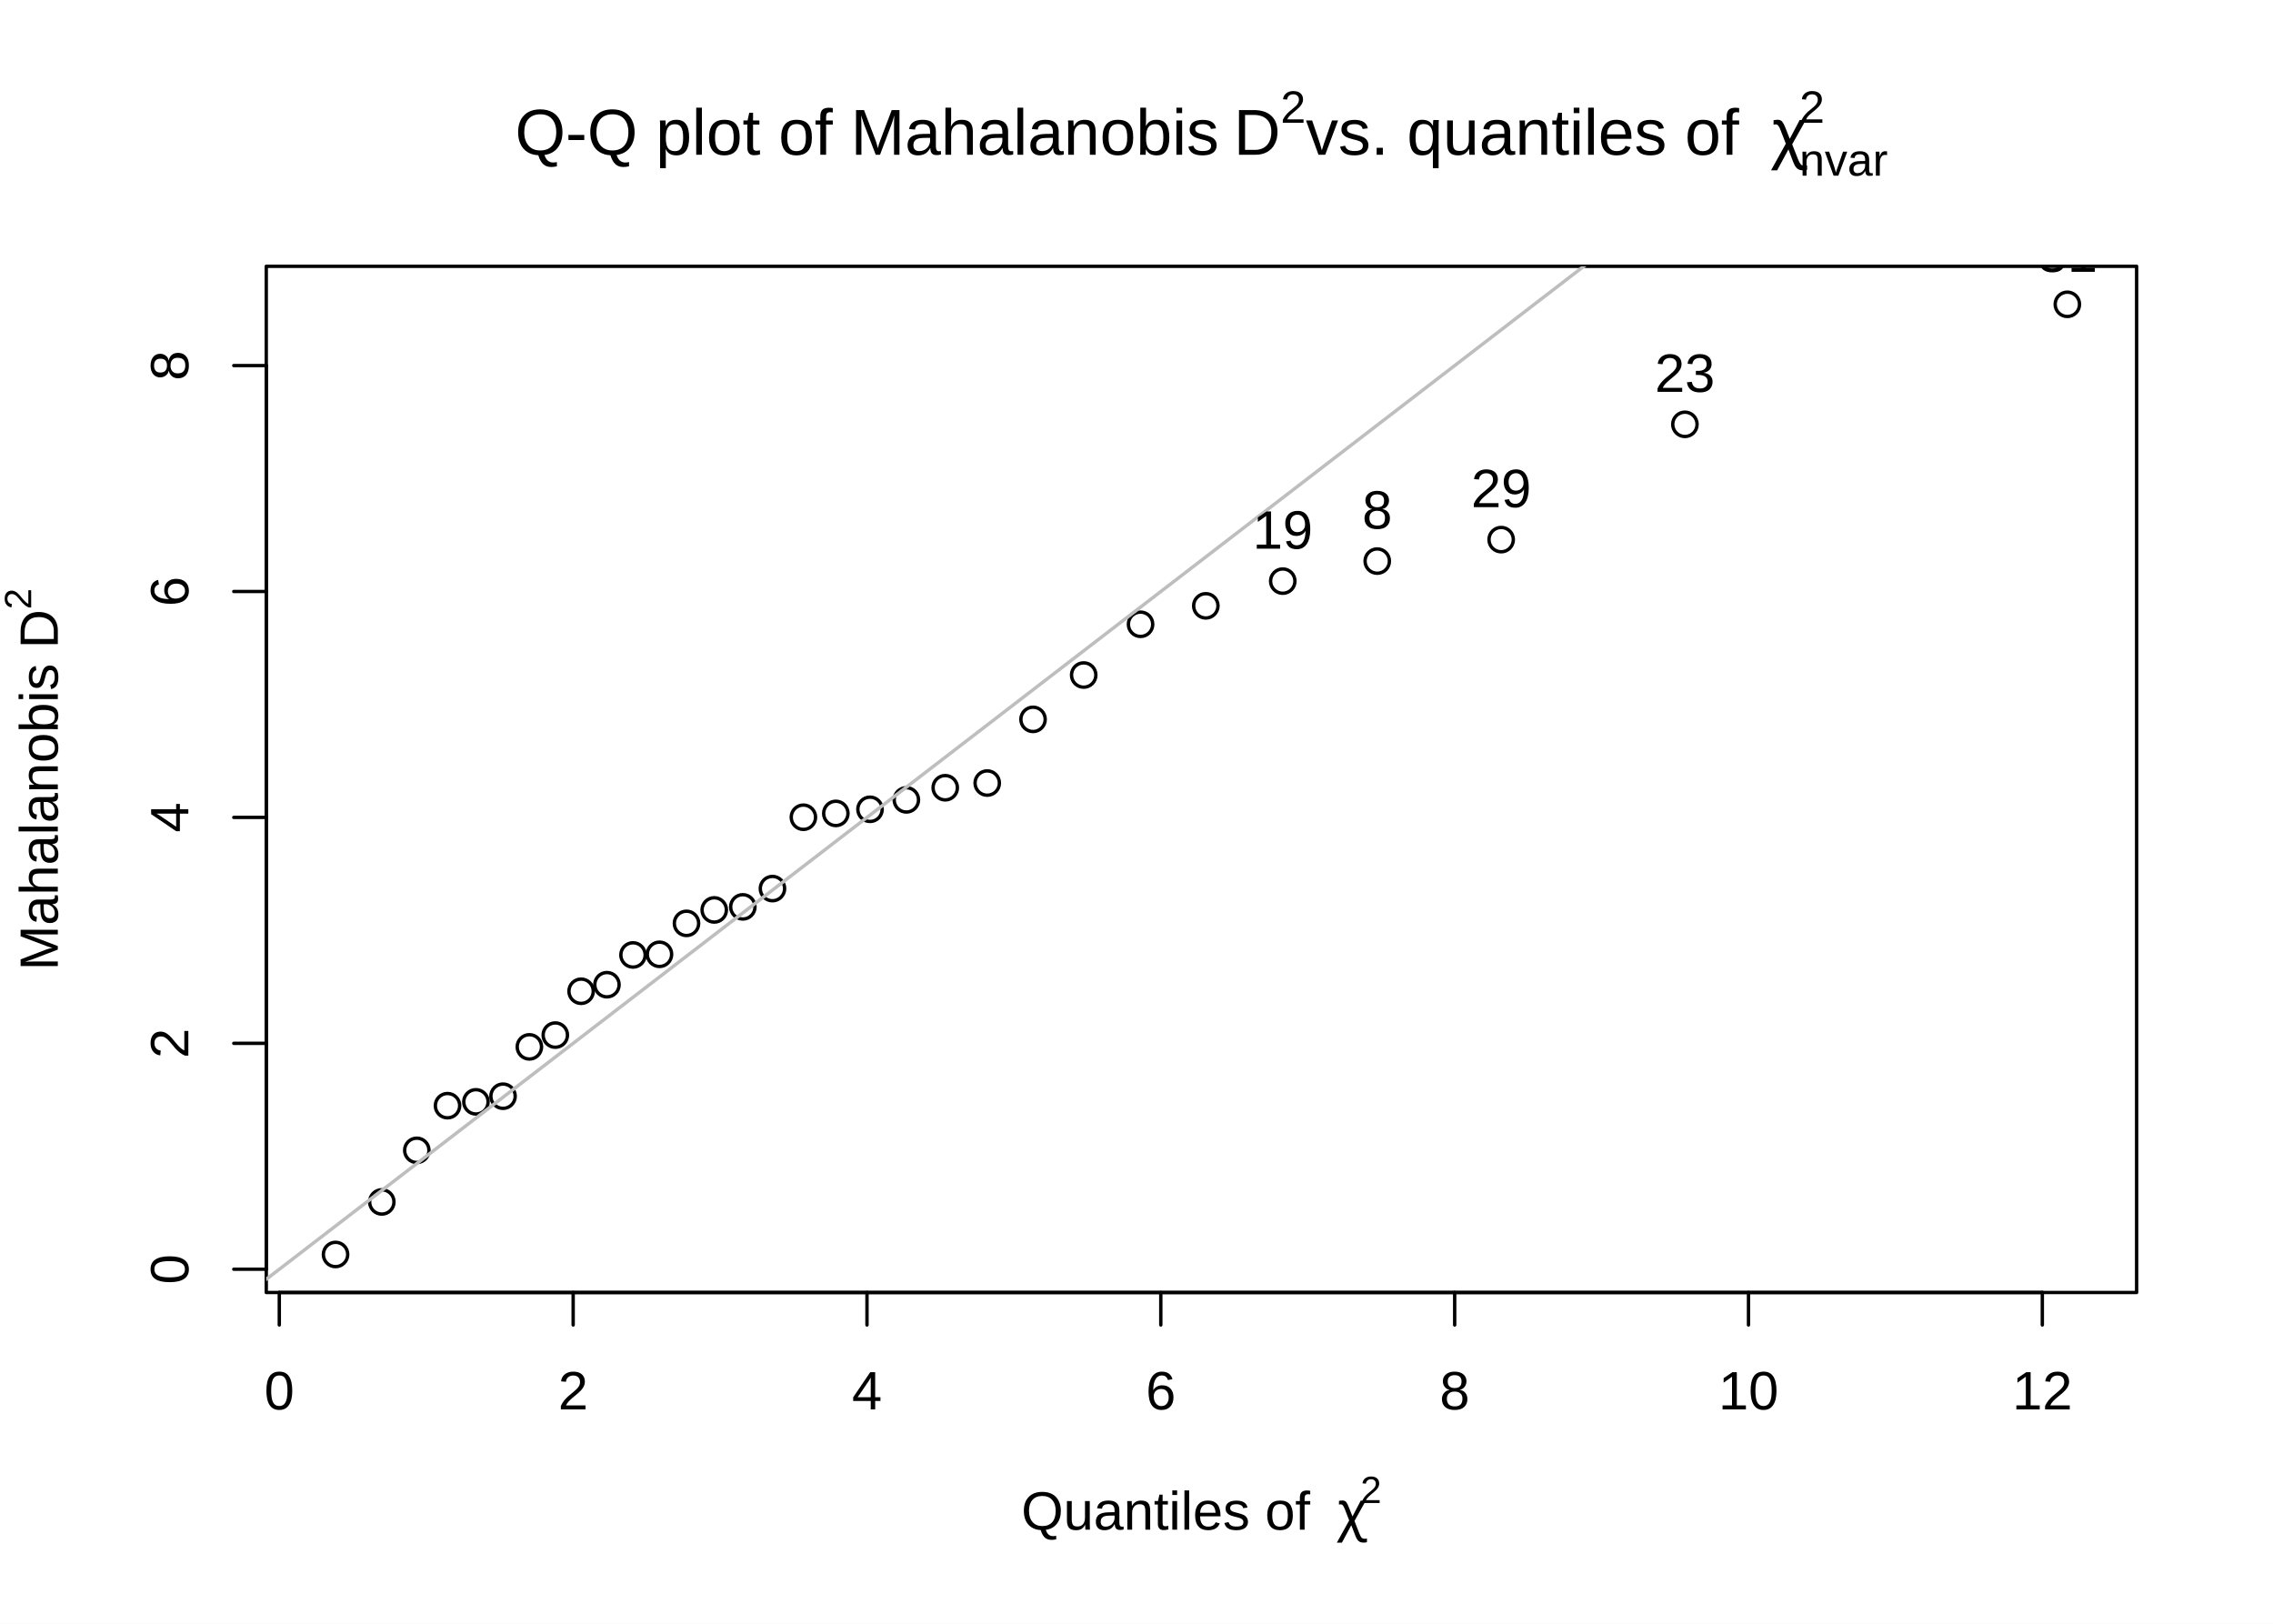
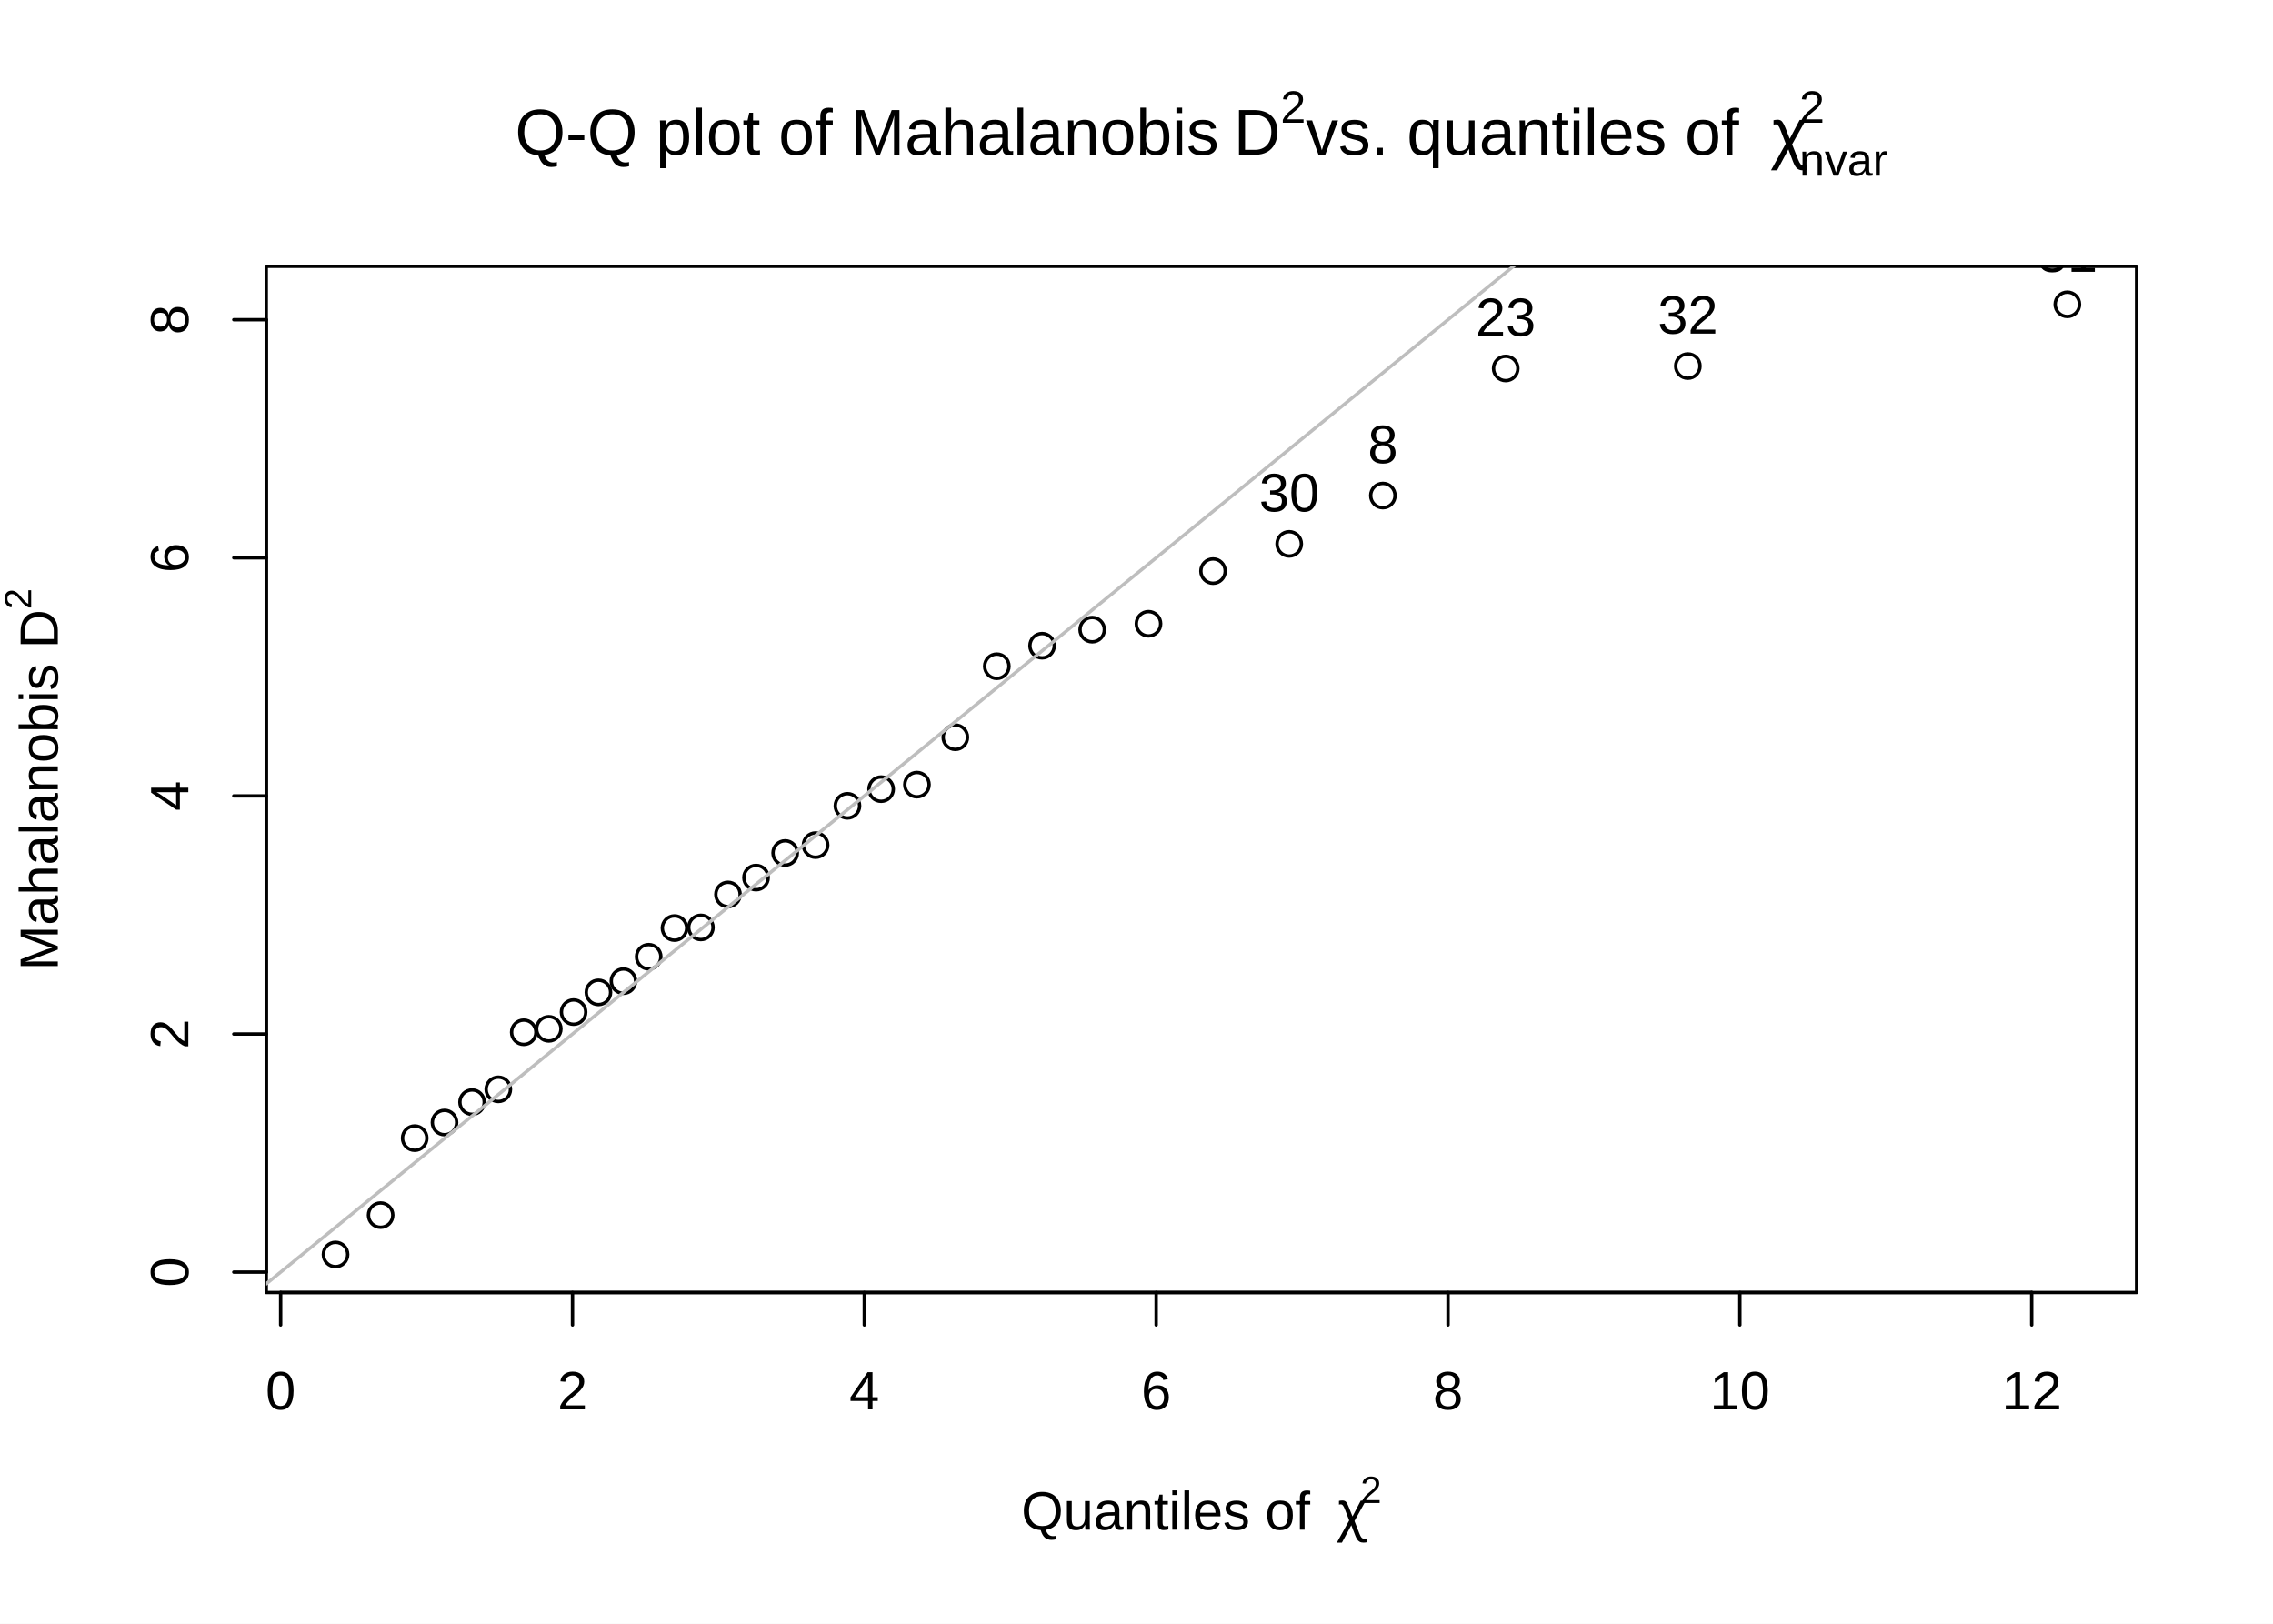
<svg xmlns="http://www.w3.org/2000/svg" viewBox="0 0 504.00 360.00">
  <defs>
    <style type="text/css">
    line, polyline, polygon, path, rect, circle {
      fill: none;
      stroke: #000000;
      stroke-linecap: round;
      stroke-linejoin: round;
      stroke-miterlimit: 10.00;
    }
  </style>
  </defs>
  <rect width="100%" height="100%" style="stroke: none; fill: #FFFFFF;" />
  <defs>
    <clipPath id="cpNTkuMDR8NDczLjc2fDI4Ni41Nnw1OS4wNA==">
      <rect x="59.04" y="59.04" width="414.72" height="227.52" />
    </clipPath>
  </defs>
  <circle cx="74.40" cy="278.13" r="2.70" style="stroke-width: 0.75;" clip-path="url(#cpNTkuMDR8NDczLjc2fDI4Ni41Nnw1OS4wNA==)" />
-   <circle cx="84.66" cy="266.48" r="2.70" style="stroke-width: 0.75;" clip-path="url(#cpNTkuMDR8NDczLjc2fDI4Ni41Nnw1OS4wNA==)" />
-   <circle cx="92.42" cy="255.04" r="2.70" style="stroke-width: 0.75;" clip-path="url(#cpNTkuMDR8NDczLjc2fDI4Ni41Nnw1OS4wNA==)" />
-   <circle cx="99.23" cy="245.14" r="2.70" style="stroke-width: 0.75;" clip-path="url(#cpNTkuMDR8NDczLjc2fDI4Ni41Nnw1OS4wNA==)" />
-   <circle cx="105.53" cy="244.29" r="2.70" style="stroke-width: 0.75;" clip-path="url(#cpNTkuMDR8NDczLjc2fDI4Ni41Nnw1OS4wNA==)" />
-   <circle cx="111.54" cy="243.04" r="2.70" style="stroke-width: 0.75;" clip-path="url(#cpNTkuMDR8NDczLjc2fDI4Ni41Nnw1OS4wNA==)" />
-   <circle cx="117.38" cy="232.10" r="2.70" style="stroke-width: 0.75;" clip-path="url(#cpNTkuMDR8NDczLjc2fDI4Ni41Nnw1OS4wNA==)" />
-   <circle cx="123.13" cy="229.49" r="2.70" style="stroke-width: 0.75;" clip-path="url(#cpNTkuMDR8NDczLjc2fDI4Ni41Nnw1OS4wNA==)" />
-   <circle cx="128.85" cy="219.77" r="2.70" style="stroke-width: 0.75;" clip-path="url(#cpNTkuMDR8NDczLjc2fDI4Ni41Nnw1OS4wNA==)" />
-   <circle cx="134.58" cy="218.32" r="2.70" style="stroke-width: 0.75;" clip-path="url(#cpNTkuMDR8NDczLjc2fDI4Ni41Nnw1OS4wNA==)" />
-   <circle cx="140.36" cy="211.72" r="2.70" style="stroke-width: 0.75;" clip-path="url(#cpNTkuMDR8NDczLjc2fDI4Ni41Nnw1OS4wNA==)" />
-   <circle cx="146.23" cy="211.58" r="2.70" style="stroke-width: 0.75;" clip-path="url(#cpNTkuMDR8NDczLjc2fDI4Ni41Nnw1OS4wNA==)" />
-   <circle cx="152.22" cy="204.72" r="2.70" style="stroke-width: 0.75;" clip-path="url(#cpNTkuMDR8NDczLjc2fDI4Ni41Nnw1OS4wNA==)" />
-   <circle cx="158.37" cy="201.74" r="2.70" style="stroke-width: 0.75;" clip-path="url(#cpNTkuMDR8NDczLjc2fDI4Ni41Nnw1OS4wNA==)" />
-   <circle cx="164.71" cy="201.06" r="2.70" style="stroke-width: 0.75;" clip-path="url(#cpNTkuMDR8NDczLjc2fDI4Ni41Nnw1OS4wNA==)" />
-   <circle cx="171.28" cy="197.01" r="2.70" style="stroke-width: 0.75;" clip-path="url(#cpNTkuMDR8NDczLjc2fDI4Ni41Nnw1OS4wNA==)" />
-   <circle cx="178.14" cy="181.19" r="2.70" style="stroke-width: 0.75;" clip-path="url(#cpNTkuMDR8NDczLjc2fDI4Ni41Nnw1OS4wNA==)" />
-   <circle cx="185.33" cy="180.34" r="2.70" style="stroke-width: 0.75;" clip-path="url(#cpNTkuMDR8NDczLjc2fDI4Ni41Nnw1OS4wNA==)" />
-   <circle cx="192.91" cy="179.43" r="2.70" style="stroke-width: 0.75;" clip-path="url(#cpNTkuMDR8NDczLjc2fDI4Ni41Nnw1OS4wNA==)" />
-   <circle cx="200.97" cy="177.34" r="2.70" style="stroke-width: 0.75;" clip-path="url(#cpNTkuMDR8NDczLjc2fDI4Ni41Nnw1OS4wNA==)" />
-   <circle cx="209.59" cy="174.65" r="2.70" style="stroke-width: 0.75;" clip-path="url(#cpNTkuMDR8NDczLjc2fDI4Ni41Nnw1OS4wNA==)" />
-   <circle cx="218.90" cy="173.61" r="2.70" style="stroke-width: 0.75;" clip-path="url(#cpNTkuMDR8NDczLjc2fDI4Ni41Nnw1OS4wNA==)" />
-   <circle cx="229.06" cy="159.49" r="2.70" style="stroke-width: 0.75;" clip-path="url(#cpNTkuMDR8NDczLjc2fDI4Ni41Nnw1OS4wNA==)" />
-   <circle cx="240.29" cy="149.66" r="2.70" style="stroke-width: 0.75;" clip-path="url(#cpNTkuMDR8NDczLjc2fDI4Ni41Nnw1OS4wNA==)" />
-   <circle cx="252.90" cy="138.41" r="2.70" style="stroke-width: 0.75;" clip-path="url(#cpNTkuMDR8NDczLjc2fDI4Ni41Nnw1OS4wNA==)" />
-   <circle cx="267.37" cy="134.32" r="2.70" style="stroke-width: 0.75;" clip-path="url(#cpNTkuMDR8NDczLjc2fDI4Ni41Nnw1OS4wNA==)" />
-   <circle cx="284.43" cy="128.84" r="2.70" style="stroke-width: 0.75;" clip-path="url(#cpNTkuMDR8NDczLjc2fDI4Ni41Nnw1OS4wNA==)" />
-   <circle cx="305.38" cy="124.40" r="2.70" style="stroke-width: 0.75;" clip-path="url(#cpNTkuMDR8NDczLjc2fDI4Ni41Nnw1OS4wNA==)" />
-   <circle cx="332.86" cy="119.64" r="2.70" style="stroke-width: 0.75;" clip-path="url(#cpNTkuMDR8NDczLjc2fDI4Ni41Nnw1OS4wNA==)" />
-   <circle cx="373.60" cy="94.08" r="2.70" style="stroke-width: 0.75;" clip-path="url(#cpNTkuMDR8NDczLjc2fDI4Ni41Nnw1OS4wNA==)" />
+   <circle cx="84.40" cy="269.40" r="2.70" style="stroke-width: 0.75;" clip-path="url(#cpNTkuMDR8NDczLjc2fDI4Ni41Nnw1OS4wNA==)" />
+   <circle cx="91.95" cy="252.33" r="2.70" style="stroke-width: 0.75;" clip-path="url(#cpNTkuMDR8NDczLjc2fDI4Ni41Nnw1OS4wNA==)" />
+   <circle cx="98.56" cy="248.87" r="2.70" style="stroke-width: 0.75;" clip-path="url(#cpNTkuMDR8NDczLjc2fDI4Ni41Nnw1OS4wNA==)" />
+   <circle cx="104.67" cy="244.35" r="2.70" style="stroke-width: 0.75;" clip-path="url(#cpNTkuMDR8NDczLjc2fDI4Ni41Nnw1OS4wNA==)" />
+   <circle cx="110.49" cy="241.51" r="2.70" style="stroke-width: 0.75;" clip-path="url(#cpNTkuMDR8NDczLjc2fDI4Ni41Nnw1OS4wNA==)" />
+   <circle cx="116.13" cy="228.86" r="2.70" style="stroke-width: 0.75;" clip-path="url(#cpNTkuMDR8NDczLjc2fDI4Ni41Nnw1OS4wNA==)" />
+   <circle cx="121.68" cy="228.10" r="2.70" style="stroke-width: 0.75;" clip-path="url(#cpNTkuMDR8NDczLjc2fDI4Ni41Nnw1OS4wNA==)" />
+   <circle cx="127.18" cy="224.39" r="2.70" style="stroke-width: 0.75;" clip-path="url(#cpNTkuMDR8NDczLjc2fDI4Ni41Nnw1OS4wNA==)" />
+   <circle cx="132.69" cy="220.02" r="2.70" style="stroke-width: 0.75;" clip-path="url(#cpNTkuMDR8NDczLjc2fDI4Ni41Nnw1OS4wNA==)" />
+   <circle cx="138.23" cy="217.53" r="2.70" style="stroke-width: 0.75;" clip-path="url(#cpNTkuMDR8NDczLjc2fDI4Ni41Nnw1OS4wNA==)" />
+   <circle cx="143.84" cy="212.12" r="2.70" style="stroke-width: 0.75;" clip-path="url(#cpNTkuMDR8NDczLjc2fDI4Ni41Nnw1OS4wNA==)" />
+   <circle cx="149.56" cy="205.76" r="2.70" style="stroke-width: 0.75;" clip-path="url(#cpNTkuMDR8NDczLjc2fDI4Ni41Nnw1OS4wNA==)" />
+   <circle cx="155.41" cy="205.62" r="2.70" style="stroke-width: 0.75;" clip-path="url(#cpNTkuMDR8NDczLjc2fDI4Ni41Nnw1OS4wNA==)" />
+   <circle cx="161.42" cy="198.31" r="2.70" style="stroke-width: 0.75;" clip-path="url(#cpNTkuMDR8NDczLjc2fDI4Ni41Nnw1OS4wNA==)" />
+   <circle cx="167.64" cy="194.57" r="2.70" style="stroke-width: 0.75;" clip-path="url(#cpNTkuMDR8NDczLjc2fDI4Ni41Nnw1OS4wNA==)" />
+   <circle cx="174.10" cy="189.11" r="2.70" style="stroke-width: 0.75;" clip-path="url(#cpNTkuMDR8NDczLjc2fDI4Ni41Nnw1OS4wNA==)" />
+   <circle cx="180.84" cy="187.37" r="2.70" style="stroke-width: 0.75;" clip-path="url(#cpNTkuMDR8NDczLjc2fDI4Ni41Nnw1OS4wNA==)" />
+   <circle cx="187.91" cy="178.66" r="2.70" style="stroke-width: 0.75;" clip-path="url(#cpNTkuMDR8NDczLjc2fDI4Ni41Nnw1OS4wNA==)" />
+   <circle cx="195.38" cy="174.96" r="2.70" style="stroke-width: 0.75;" clip-path="url(#cpNTkuMDR8NDczLjc2fDI4Ni41Nnw1OS4wNA==)" />
+   <circle cx="203.32" cy="173.96" r="2.70" style="stroke-width: 0.75;" clip-path="url(#cpNTkuMDR8NDczLjc2fDI4Ni41Nnw1OS4wNA==)" />
+   <circle cx="211.83" cy="163.45" r="2.70" style="stroke-width: 0.75;" clip-path="url(#cpNTkuMDR8NDczLjc2fDI4Ni41Nnw1OS4wNA==)" />
+   <circle cx="221.03" cy="147.71" r="2.70" style="stroke-width: 0.75;" clip-path="url(#cpNTkuMDR8NDczLjc2fDI4Ni41Nnw1OS4wNA==)" />
+   <circle cx="231.07" cy="143.16" r="2.70" style="stroke-width: 0.75;" clip-path="url(#cpNTkuMDR8NDczLjc2fDI4Ni41Nnw1OS4wNA==)" />
+   <circle cx="242.18" cy="139.60" r="2.70" style="stroke-width: 0.75;" clip-path="url(#cpNTkuMDR8NDczLjc2fDI4Ni41Nnw1OS4wNA==)" />
+   <circle cx="254.66" cy="138.29" r="2.70" style="stroke-width: 0.75;" clip-path="url(#cpNTkuMDR8NDczLjc2fDI4Ni41Nnw1OS4wNA==)" />
+   <circle cx="268.97" cy="126.62" r="2.70" style="stroke-width: 0.75;" clip-path="url(#cpNTkuMDR8NDczLjc2fDI4Ni41Nnw1OS4wNA==)" />
+   <circle cx="285.86" cy="120.58" r="2.70" style="stroke-width: 0.75;" clip-path="url(#cpNTkuMDR8NDczLjc2fDI4Ni41Nnw1OS4wNA==)" />
+   <circle cx="306.63" cy="109.87" r="2.70" style="stroke-width: 0.75;" clip-path="url(#cpNTkuMDR8NDczLjc2fDI4Ni41Nnw1OS4wNA==)" />
+   <circle cx="333.87" cy="81.69" r="2.70" style="stroke-width: 0.75;" clip-path="url(#cpNTkuMDR8NDczLjc2fDI4Ni41Nnw1OS4wNA==)" />
+   <circle cx="374.26" cy="81.16" r="2.70" style="stroke-width: 0.75;" clip-path="url(#cpNTkuMDR8NDczLjc2fDI4Ni41Nnw1OS4wNA==)" />
  <circle cx="458.40" cy="67.47" r="2.70" style="stroke-width: 0.75;" clip-path="url(#cpNTkuMDR8NDczLjc2fDI4Ni41Nnw1OS4wNA==)" />
  <defs>
    <clipPath id="cpMC4wMHw1MDQuMDB8MzYwLjAwfDAuMDA=">
      <rect x="0.00" y="0.00" width="504.00" height="360.00" />
    </clipPath>
  </defs>
-   <line x1="61.93" y1="286.56" x2="452.85" y2="286.56" style="stroke-width: 0.75;" clip-path="url(#cpMC4wMHw1MDQuMDB8MzYwLjAwfDAuMDA=)" />
-   <line x1="61.93" y1="286.56" x2="61.93" y2="293.76" style="stroke-width: 0.75;" clip-path="url(#cpMC4wMHw1MDQuMDB8MzYwLjAwfDAuMDA=)" />
-   <line x1="127.09" y1="286.56" x2="127.09" y2="293.76" style="stroke-width: 0.75;" clip-path="url(#cpMC4wMHw1MDQuMDB8MzYwLjAwfDAuMDA=)" />
-   <line x1="192.24" y1="286.56" x2="192.24" y2="293.76" style="stroke-width: 0.75;" clip-path="url(#cpMC4wMHw1MDQuMDB8MzYwLjAwfDAuMDA=)" />
-   <line x1="257.39" y1="286.56" x2="257.39" y2="293.76" style="stroke-width: 0.75;" clip-path="url(#cpMC4wMHw1MDQuMDB8MzYwLjAwfDAuMDA=)" />
-   <line x1="322.55" y1="286.56" x2="322.55" y2="293.76" style="stroke-width: 0.75;" clip-path="url(#cpMC4wMHw1MDQuMDB8MzYwLjAwfDAuMDA=)" />
-   <line x1="387.70" y1="286.56" x2="387.70" y2="293.76" style="stroke-width: 0.75;" clip-path="url(#cpMC4wMHw1MDQuMDB8MzYwLjAwfDAuMDA=)" />
-   <line x1="452.85" y1="286.56" x2="452.85" y2="293.76" style="stroke-width: 0.75;" clip-path="url(#cpMC4wMHw1MDQuMDB8MzYwLjAwfDAuMDA=)" />
+   <line x1="62.23" y1="286.56" x2="450.50" y2="286.56" style="stroke-width: 0.75;" clip-path="url(#cpMC4wMHw1MDQuMDB8MzYwLjAwfDAuMDA=)" />
+   <line x1="62.23" y1="286.56" x2="62.23" y2="293.76" style="stroke-width: 0.75;" clip-path="url(#cpMC4wMHw1MDQuMDB8MzYwLjAwfDAuMDA=)" />
+   <line x1="126.94" y1="286.56" x2="126.94" y2="293.76" style="stroke-width: 0.75;" clip-path="url(#cpMC4wMHw1MDQuMDB8MzYwLjAwfDAuMDA=)" />
+   <line x1="191.65" y1="286.56" x2="191.65" y2="293.76" style="stroke-width: 0.75;" clip-path="url(#cpMC4wMHw1MDQuMDB8MzYwLjAwfDAuMDA=)" />
+   <line x1="256.36" y1="286.56" x2="256.36" y2="293.76" style="stroke-width: 0.75;" clip-path="url(#cpMC4wMHw1MDQuMDB8MzYwLjAwfDAuMDA=)" />
+   <line x1="321.08" y1="286.56" x2="321.08" y2="293.76" style="stroke-width: 0.75;" clip-path="url(#cpMC4wMHw1MDQuMDB8MzYwLjAwfDAuMDA=)" />
+   <line x1="385.79" y1="286.56" x2="385.79" y2="293.76" style="stroke-width: 0.75;" clip-path="url(#cpMC4wMHw1MDQuMDB8MzYwLjAwfDAuMDA=)" />
+   <line x1="450.50" y1="286.56" x2="450.50" y2="293.76" style="stroke-width: 0.75;" clip-path="url(#cpMC4wMHw1MDQuMDB8MzYwLjAwfDAuMDA=)" />
  <g clip-path="url(#cpMC4wMHw1MDQuMDB8MzYwLjAwfDAuMDA=)">
-     <text x="58.60" y="312.48" style="font-size: 12.00px; font-family: Arial;" textLength="6.67px" lengthAdjust="spacingAndGlyphs">0</text>
+     <text x="58.89" y="312.48" style="font-size: 12.00px; font-family: Arial;" textLength="6.67px" lengthAdjust="spacingAndGlyphs">0</text>
  </g>
  <g clip-path="url(#cpMC4wMHw1MDQuMDB8MzYwLjAwfDAuMDA=)">
-     <text x="123.75" y="312.48" style="font-size: 12.00px; font-family: Arial;" textLength="6.67px" lengthAdjust="spacingAndGlyphs">2</text>
+     <text x="123.60" y="312.48" style="font-size: 12.00px; font-family: Arial;" textLength="6.67px" lengthAdjust="spacingAndGlyphs">2</text>
  </g>
  <g clip-path="url(#cpMC4wMHw1MDQuMDB8MzYwLjAwfDAuMDA=)">
-     <text x="188.90" y="312.48" style="font-size: 12.00px; font-family: Arial;" textLength="6.67px" lengthAdjust="spacingAndGlyphs">4</text>
+     <text x="188.31" y="312.48" style="font-size: 12.00px; font-family: Arial;" textLength="6.67px" lengthAdjust="spacingAndGlyphs">4</text>
  </g>
  <g clip-path="url(#cpMC4wMHw1MDQuMDB8MzYwLjAwfDAuMDA=)">
-     <text x="254.06" y="312.48" style="font-size: 12.00px; font-family: Arial;" textLength="6.67px" lengthAdjust="spacingAndGlyphs">6</text>
+     <text x="253.03" y="312.48" style="font-size: 12.00px; font-family: Arial;" textLength="6.67px" lengthAdjust="spacingAndGlyphs">6</text>
  </g>
  <g clip-path="url(#cpMC4wMHw1MDQuMDB8MzYwLjAwfDAuMDA=)">
-     <text x="319.21" y="312.48" style="font-size: 12.00px; font-family: Arial;" textLength="6.67px" lengthAdjust="spacingAndGlyphs">8</text>
+     <text x="317.74" y="312.48" style="font-size: 12.00px; font-family: Arial;" textLength="6.67px" lengthAdjust="spacingAndGlyphs">8</text>
  </g>
  <g clip-path="url(#cpMC4wMHw1MDQuMDB8MzYwLjAwfDAuMDA=)">
-     <text x="381.03" y="312.48" style="font-size: 12.00px; font-family: Arial;" textLength="13.35px" lengthAdjust="spacingAndGlyphs">10</text>
+     <text x="379.11" y="312.48" style="font-size: 12.00px; font-family: Arial;" textLength="13.35px" lengthAdjust="spacingAndGlyphs">10</text>
  </g>
  <g clip-path="url(#cpMC4wMHw1MDQuMDB8MzYwLjAwfDAuMDA=)">
-     <text x="446.18" y="312.48" style="font-size: 12.00px; font-family: Arial;" textLength="13.35px" lengthAdjust="spacingAndGlyphs">12</text>
+     <text x="443.83" y="312.48" style="font-size: 12.00px; font-family: Arial;" textLength="13.35px" lengthAdjust="spacingAndGlyphs">12</text>
  </g>
-   <line x1="59.04" y1="281.40" x2="59.04" y2="81.05" style="stroke-width: 0.75;" clip-path="url(#cpMC4wMHw1MDQuMDB8MzYwLjAwfDAuMDA=)" />
-   <line x1="59.04" y1="281.40" x2="51.84" y2="281.40" style="stroke-width: 0.75;" clip-path="url(#cpMC4wMHw1MDQuMDB8MzYwLjAwfDAuMDA=)" />
-   <line x1="59.04" y1="231.32" x2="51.84" y2="231.32" style="stroke-width: 0.75;" clip-path="url(#cpMC4wMHw1MDQuMDB8MzYwLjAwfDAuMDA=)" />
-   <line x1="59.04" y1="181.23" x2="51.84" y2="181.23" style="stroke-width: 0.75;" clip-path="url(#cpMC4wMHw1MDQuMDB8MzYwLjAwfDAuMDA=)" />
-   <line x1="59.04" y1="131.14" x2="51.84" y2="131.14" style="stroke-width: 0.75;" clip-path="url(#cpMC4wMHw1MDQuMDB8MzYwLjAwfDAuMDA=)" />
-   <line x1="59.04" y1="81.05" x2="51.84" y2="81.05" style="stroke-width: 0.75;" clip-path="url(#cpMC4wMHw1MDQuMDB8MzYwLjAwfDAuMDA=)" />
+   <line x1="59.04" y1="282.04" x2="59.04" y2="70.88" style="stroke-width: 0.75;" clip-path="url(#cpMC4wMHw1MDQuMDB8MzYwLjAwfDAuMDA=)" />
+   <line x1="59.04" y1="282.04" x2="51.84" y2="282.04" style="stroke-width: 0.75;" clip-path="url(#cpMC4wMHw1MDQuMDB8MzYwLjAwfDAuMDA=)" />
+   <line x1="59.04" y1="229.25" x2="51.84" y2="229.25" style="stroke-width: 0.75;" clip-path="url(#cpMC4wMHw1MDQuMDB8MzYwLjAwfDAuMDA=)" />
+   <line x1="59.04" y1="176.46" x2="51.84" y2="176.46" style="stroke-width: 0.75;" clip-path="url(#cpMC4wMHw1MDQuMDB8MzYwLjAwfDAuMDA=)" />
+   <line x1="59.04" y1="123.67" x2="51.84" y2="123.67" style="stroke-width: 0.75;" clip-path="url(#cpMC4wMHw1MDQuMDB8MzYwLjAwfDAuMDA=)" />
+   <line x1="59.04" y1="70.88" x2="51.84" y2="70.88" style="stroke-width: 0.75;" clip-path="url(#cpMC4wMHw1MDQuMDB8MzYwLjAwfDAuMDA=)" />
  <g clip-path="url(#cpMC4wMHw1MDQuMDB8MzYwLjAwfDAuMDA=)">
-     <text transform="translate(41.76,284.74) rotate(-90)" style="font-size: 12.00px; font-family: Arial;" textLength="6.67px" lengthAdjust="spacingAndGlyphs">0</text>
+     <text transform="translate(41.76,285.38) rotate(-90)" style="font-size: 12.00px; font-family: Arial;" textLength="6.67px" lengthAdjust="spacingAndGlyphs">0</text>
  </g>
  <g clip-path="url(#cpMC4wMHw1MDQuMDB8MzYwLjAwfDAuMDA=)">
-     <text transform="translate(41.76,234.65) rotate(-90)" style="font-size: 12.00px; font-family: Arial;" textLength="6.67px" lengthAdjust="spacingAndGlyphs">2</text>
+     <text transform="translate(41.76,232.59) rotate(-90)" style="font-size: 12.00px; font-family: Arial;" textLength="6.67px" lengthAdjust="spacingAndGlyphs">2</text>
  </g>
  <g clip-path="url(#cpMC4wMHw1MDQuMDB8MzYwLjAwfDAuMDA=)">
-     <text transform="translate(41.76,184.57) rotate(-90)" style="font-size: 12.00px; font-family: Arial;" textLength="6.67px" lengthAdjust="spacingAndGlyphs">4</text>
+     <text transform="translate(41.76,179.80) rotate(-90)" style="font-size: 12.00px; font-family: Arial;" textLength="6.67px" lengthAdjust="spacingAndGlyphs">4</text>
  </g>
  <g clip-path="url(#cpMC4wMHw1MDQuMDB8MzYwLjAwfDAuMDA=)">
-     <text transform="translate(41.76,134.48) rotate(-90)" style="font-size: 12.00px; font-family: Arial;" textLength="6.67px" lengthAdjust="spacingAndGlyphs">6</text>
+     <text transform="translate(41.76,127.00) rotate(-90)" style="font-size: 12.00px; font-family: Arial;" textLength="6.67px" lengthAdjust="spacingAndGlyphs">6</text>
  </g>
  <g clip-path="url(#cpMC4wMHw1MDQuMDB8MzYwLjAwfDAuMDA=)">
-     <text transform="translate(41.76,84.39) rotate(-90)" style="font-size: 12.00px; font-family: Arial;" textLength="6.67px" lengthAdjust="spacingAndGlyphs">8</text>
+     <text transform="translate(41.76,74.21) rotate(-90)" style="font-size: 12.00px; font-family: Arial;" textLength="6.67px" lengthAdjust="spacingAndGlyphs">8</text>
  </g>
  <polyline points="59.04,286.56 473.76,286.56 473.76,59.04 59.04,59.04 59.04,286.56 " style="stroke-width: 0.75;" clip-path="url(#cpMC4wMHw1MDQuMDB8MzYwLjAwfDAuMDA=)" />
  <g clip-path="url(#cpMC4wMHw1MDQuMDB8MzYwLjAwfDAuMDA=)">
    <text x="114.20" y="34.31" style="font-size: 14.40px; font-family: Arial;" textLength="156.08px" lengthAdjust="spacingAndGlyphs">Q-Q plot of Mahalanobis</text>
  </g>
  <g clip-path="url(#cpMC4wMHw1MDQuMDB8MzYwLjAwfDAuMDA=)">
    <text x="270.28" y="34.31" style="font-size: 14.40px; font-family: Calibri;" textLength="3.26px" lengthAdjust="spacingAndGlyphs"> </text>
  </g>
  <g clip-path="url(#cpMC4wMHw1MDQuMDB8MzYwLjAwfDAuMDA=)">
    <text x="273.54" y="34.31" style="font-size: 14.40px; font-family: Arial;" textLength="10.40px" lengthAdjust="spacingAndGlyphs">D</text>
  </g>
  <g clip-path="url(#cpMC4wMHw1MDQuMDB8MzYwLjAwfDAuMDA=)">
    <text x="283.94" y="27.22" style="font-size: 10.08px; font-family: Arial;" textLength="5.61px" lengthAdjust="spacingAndGlyphs">2</text>
  </g>
  <g clip-path="url(#cpMC4wMHw1MDQuMDB8MzYwLjAwfDAuMDA=)">
    <text x="289.54" y="34.31" style="font-size: 14.40px; font-family: Arial;" textLength="100.05px" lengthAdjust="spacingAndGlyphs"> vs. quantiles of</text>
  </g>
  <g clip-path="url(#cpMC4wMHw1MDQuMDB8MzYwLjAwfDAuMDA=)">
    <text x="389.60" y="34.31" style="font-size: 14.40px; font-family: Calibri;" textLength="3.26px" lengthAdjust="spacingAndGlyphs"> </text>
  </g>
  <g clip-path="url(#cpMC4wMHw1MDQuMDB8MzYwLjAwfDAuMDA=)">
    <text x="392.85" y="34.31" style="font-size: 14.40px; font-family: Calibri;" textLength="6.14px" lengthAdjust="spacingAndGlyphs">χ</text>
  </g>
  <g clip-path="url(#cpMC4wMHw1MDQuMDB8MzYwLjAwfDAuMDA=)">
    <text x="398.99" y="38.95" style="font-size: 10.08px; font-family: Arial;" textLength="5.61px" lengthAdjust="spacingAndGlyphs">n</text>
  </g>
  <g clip-path="url(#cpMC4wMHw1MDQuMDB8MzYwLjAwfDAuMDA=)">
    <text x="404.60" y="38.95" style="font-size: 10.08px; font-family: Arial;" textLength="5.04px" lengthAdjust="spacingAndGlyphs">v</text>
  </g>
  <g clip-path="url(#cpMC4wMHw1MDQuMDB8MzYwLjAwfDAuMDA=)">
    <text x="409.64" y="38.95" style="font-size: 10.08px; font-family: Arial;" textLength="5.61px" lengthAdjust="spacingAndGlyphs">a</text>
  </g>
  <g clip-path="url(#cpMC4wMHw1MDQuMDB8MzYwLjAwfDAuMDA=)">
    <text x="415.24" y="38.95" style="font-size: 10.08px; font-family: Arial;" textLength="3.36px" lengthAdjust="spacingAndGlyphs">r</text>
  </g>
  <g clip-path="url(#cpMC4wMHw1MDQuMDB8MzYwLjAwfDAuMDA=)">
    <text x="398.99" y="27.22" style="font-size: 10.08px; font-family: Arial;" textLength="5.61px" lengthAdjust="spacingAndGlyphs">2</text>
  </g>
  <g clip-path="url(#cpMC4wMHw1MDQuMDB8MzYwLjAwfDAuMDA=)">
    <text x="226.46" y="339.14" style="font-size: 12.00px; font-family: Arial;" textLength="67.37px" lengthAdjust="spacingAndGlyphs">Quantiles of </text>
  </g>
  <g clip-path="url(#cpMC4wMHw1MDQuMDB8MzYwLjAwfDAuMDA=)">
    <text x="293.84" y="339.14" style="font-size: 12.00px; font-family: Calibri;" textLength="2.71px" lengthAdjust="spacingAndGlyphs"> </text>
  </g>
  <g clip-path="url(#cpMC4wMHw1MDQuMDB8MzYwLjAwfDAuMDA=)">
    <text x="296.55" y="339.14" style="font-size: 12.00px; font-family: Calibri;" textLength="5.12px" lengthAdjust="spacingAndGlyphs">χ</text>
  </g>
  <g clip-path="url(#cpMC4wMHw1MDQuMDB8MzYwLjAwfDAuMDA=)">
    <text x="301.66" y="333.23" style="font-size: 8.40px; font-family: Arial;" textLength="4.67px" lengthAdjust="spacingAndGlyphs">2</text>
  </g>
  <g clip-path="url(#cpMC4wMHw1MDQuMDB8MzYwLjAwfDAuMDA=)">
    <text transform="translate(12.82,215.16) rotate(-90)" style="font-size: 12.00px; font-family: Arial;" textLength="71.38px" lengthAdjust="spacingAndGlyphs">Mahalanobis </text>
  </g>
  <g clip-path="url(#cpMC4wMHw1MDQuMDB8MzYwLjAwfDAuMDA=)">
    <text transform="translate(12.82,143.78) rotate(-90)" style="font-size: 12.00px; font-family: Arial;" textLength="8.67px" lengthAdjust="spacingAndGlyphs">D</text>
  </g>
  <g clip-path="url(#cpMC4wMHw1MDQuMDB8MzYwLjAwfDAuMDA=)">
    <text transform="translate(6.91,135.11) rotate(-90)" style="font-size: 8.40px; font-family: Arial;" textLength="4.67px" lengthAdjust="spacingAndGlyphs">2</text>
  </g>
  <defs>
    <clipPath id="cpNTkuMDR8NDczLjc2fDI4Ni41Nnw1OS4wNA==">
      <rect x="59.04" y="59.04" width="414.72" height="227.52" />
    </clipPath>
  </defs>
-   <line x1="59.04" y1="283.63" x2="427.98" y2="0.00" style="stroke-width: 0.75; stroke: #BEBEBE;" clip-path="url(#cpNTkuMDR8NDczLjc2fDI4Ni41Nnw1OS4wNA==)" />
+   <line x1="59.04" y1="284.64" x2="407.95" y2="0.00" style="stroke-width: 0.75; stroke: #BEBEBE;" clip-path="url(#cpNTkuMDR8NDczLjc2fDI4Ni41Nnw1OS4wNA==)" />
  <g clip-path="url(#cpNTkuMDR8NDczLjc2fDI4Ni41Nnw1OS4wNA==)">
    <text x="451.73" y="60.27" style="font-size: 12.00px; font-family: Arial;" textLength="13.35px" lengthAdjust="spacingAndGlyphs">31</text>
  </g>
  <g clip-path="url(#cpNTkuMDR8NDczLjc2fDI4Ni41Nnw1OS4wNA==)">
-     <text x="366.92" y="86.88" style="font-size: 12.00px; font-family: Arial;" textLength="13.35px" lengthAdjust="spacingAndGlyphs">23</text>
+     <text x="367.59" y="73.96" style="font-size: 12.00px; font-family: Arial;" textLength="13.35px" lengthAdjust="spacingAndGlyphs">32</text>
  </g>
  <g clip-path="url(#cpNTkuMDR8NDczLjc2fDI4Ni41Nnw1OS4wNA==)">
-     <text x="326.19" y="112.44" style="font-size: 12.00px; font-family: Arial;" textLength="13.35px" lengthAdjust="spacingAndGlyphs">29</text>
+     <text x="327.19" y="74.49" style="font-size: 12.00px; font-family: Arial;" textLength="13.35px" lengthAdjust="spacingAndGlyphs">23</text>
  </g>
  <g clip-path="url(#cpNTkuMDR8NDczLjc2fDI4Ni41Nnw1OS4wNA==)">
-     <text x="302.04" y="117.20" style="font-size: 12.00px; font-family: Arial;" textLength="6.67px" lengthAdjust="spacingAndGlyphs">8</text>
+     <text x="303.29" y="102.67" style="font-size: 12.00px; font-family: Arial;" textLength="6.67px" lengthAdjust="spacingAndGlyphs">8</text>
  </g>
  <g clip-path="url(#cpNTkuMDR8NDczLjc2fDI4Ni41Nnw1OS4wNA==)">
-     <text x="277.75" y="121.64" style="font-size: 12.00px; font-family: Arial;" textLength="13.35px" lengthAdjust="spacingAndGlyphs">19</text>
+     <text x="279.19" y="113.38" style="font-size: 12.00px; font-family: Arial;" textLength="13.35px" lengthAdjust="spacingAndGlyphs">30</text>
  </g>
</svg>
